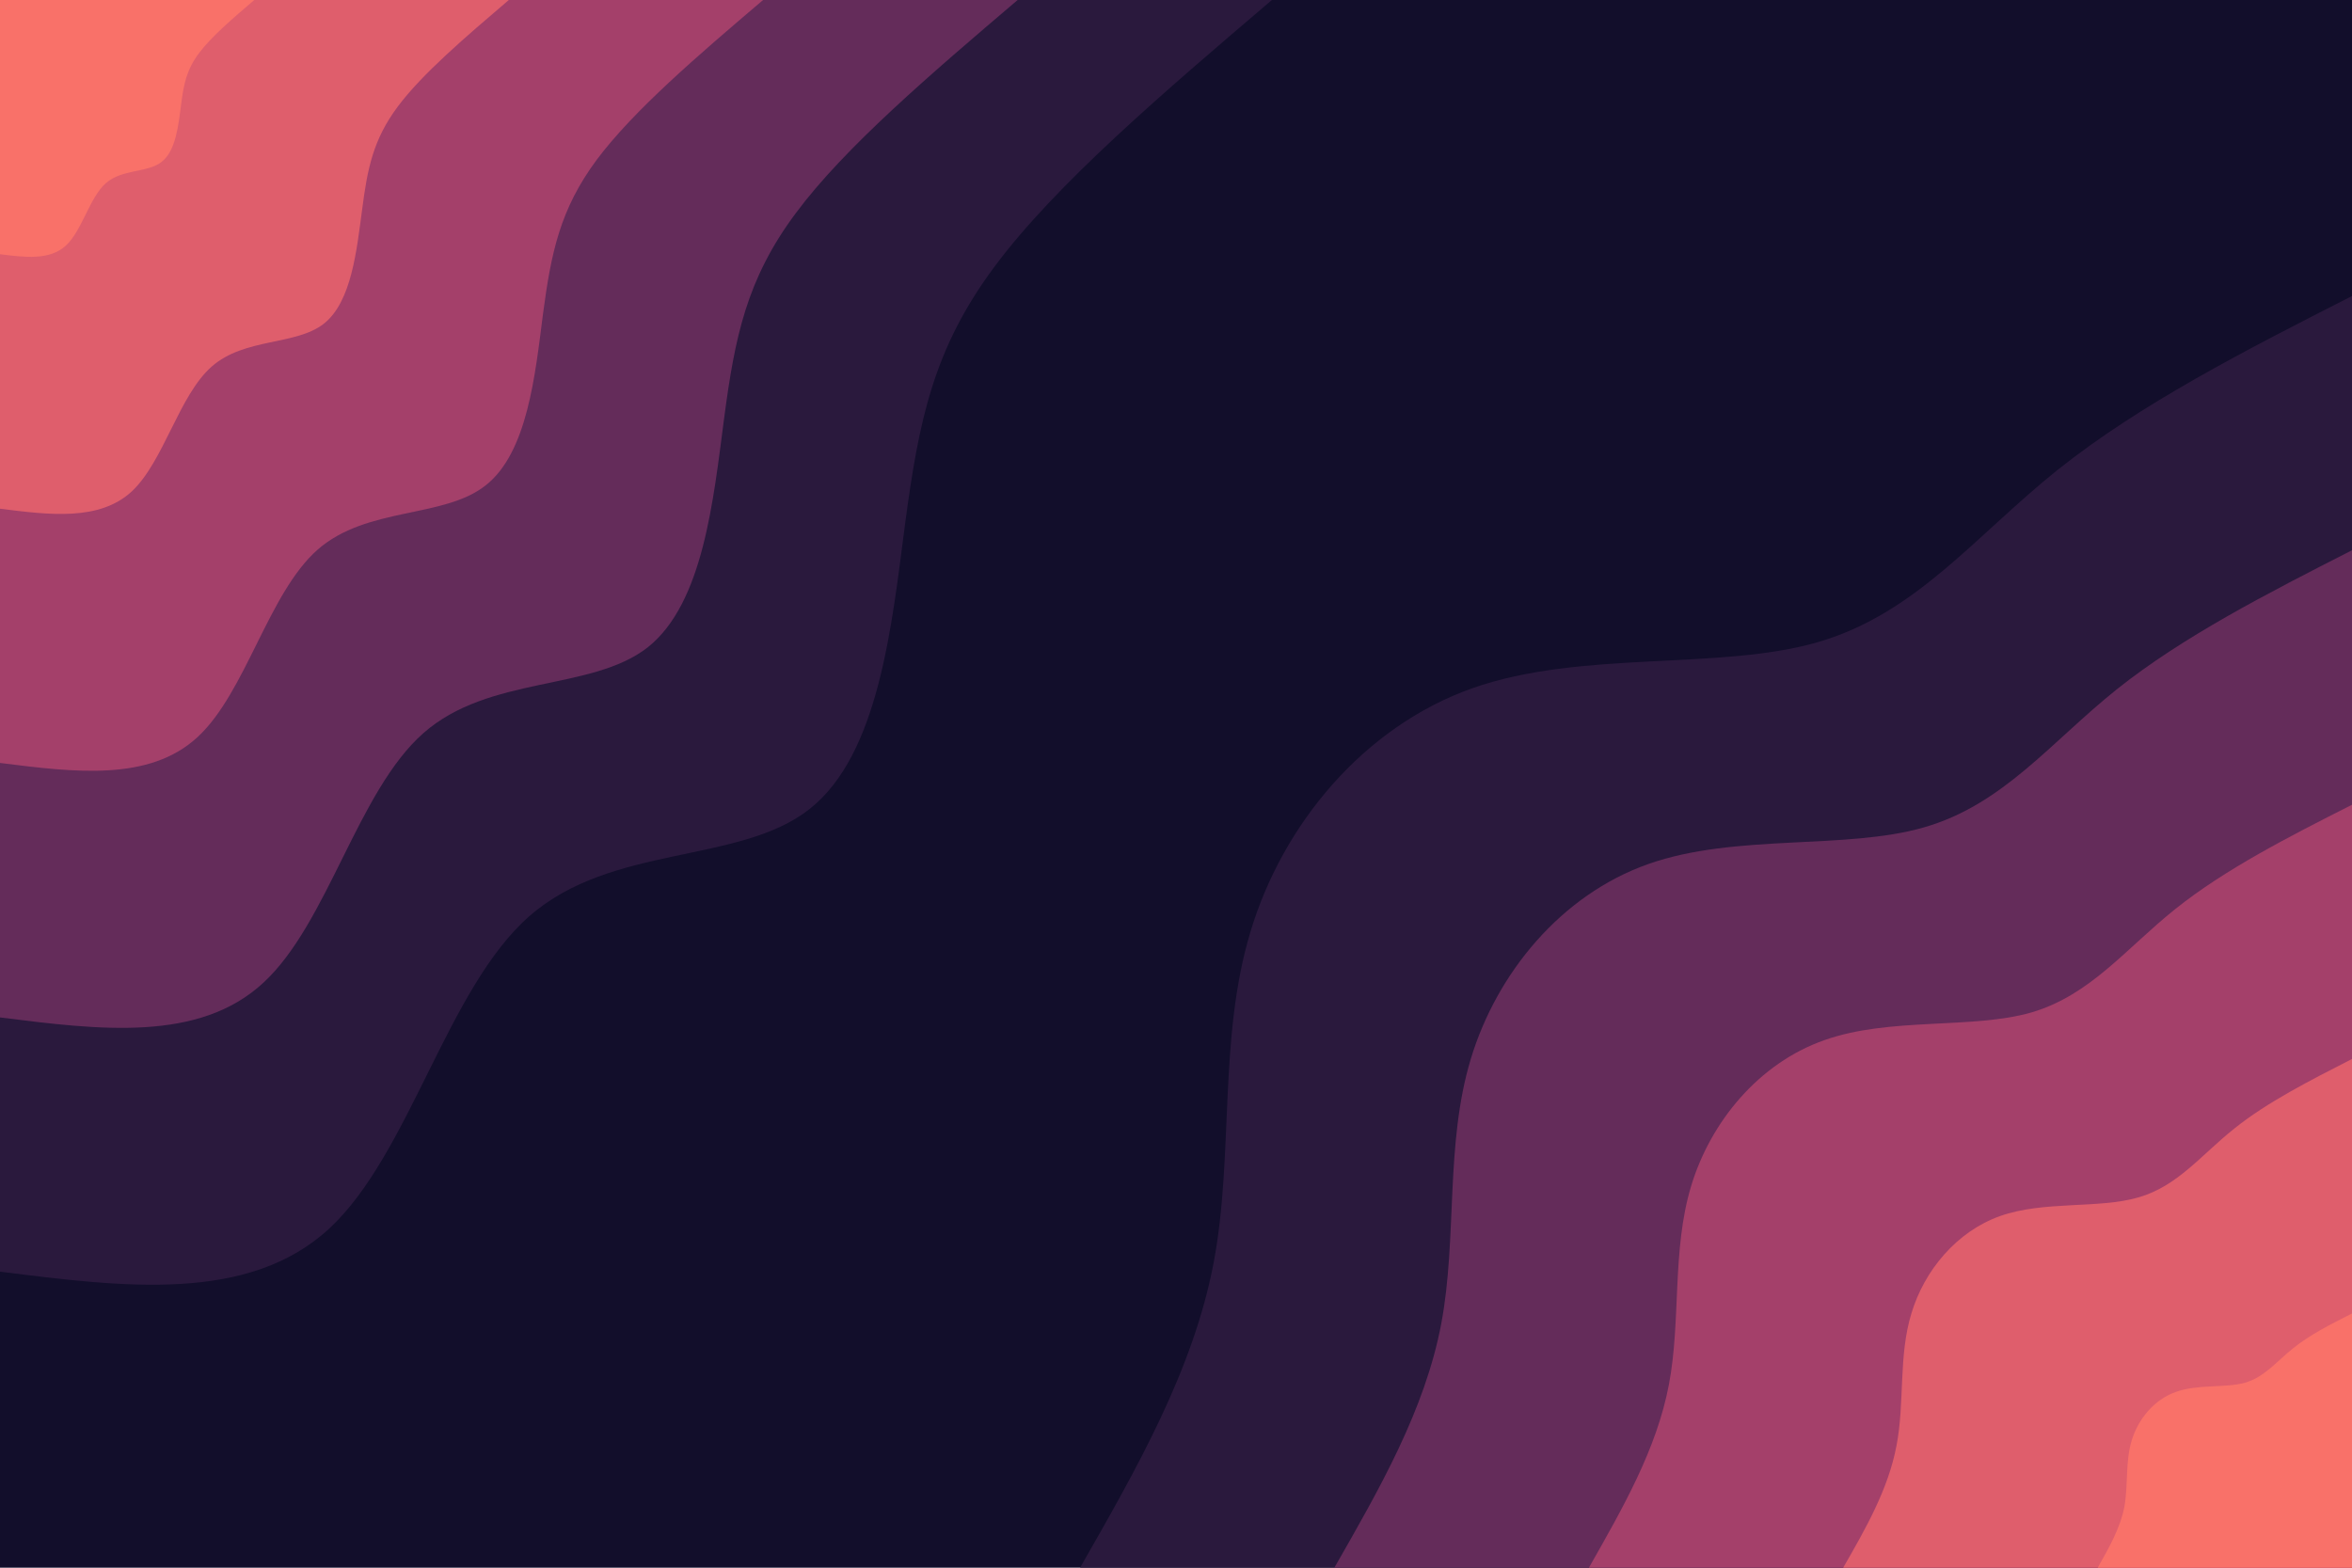
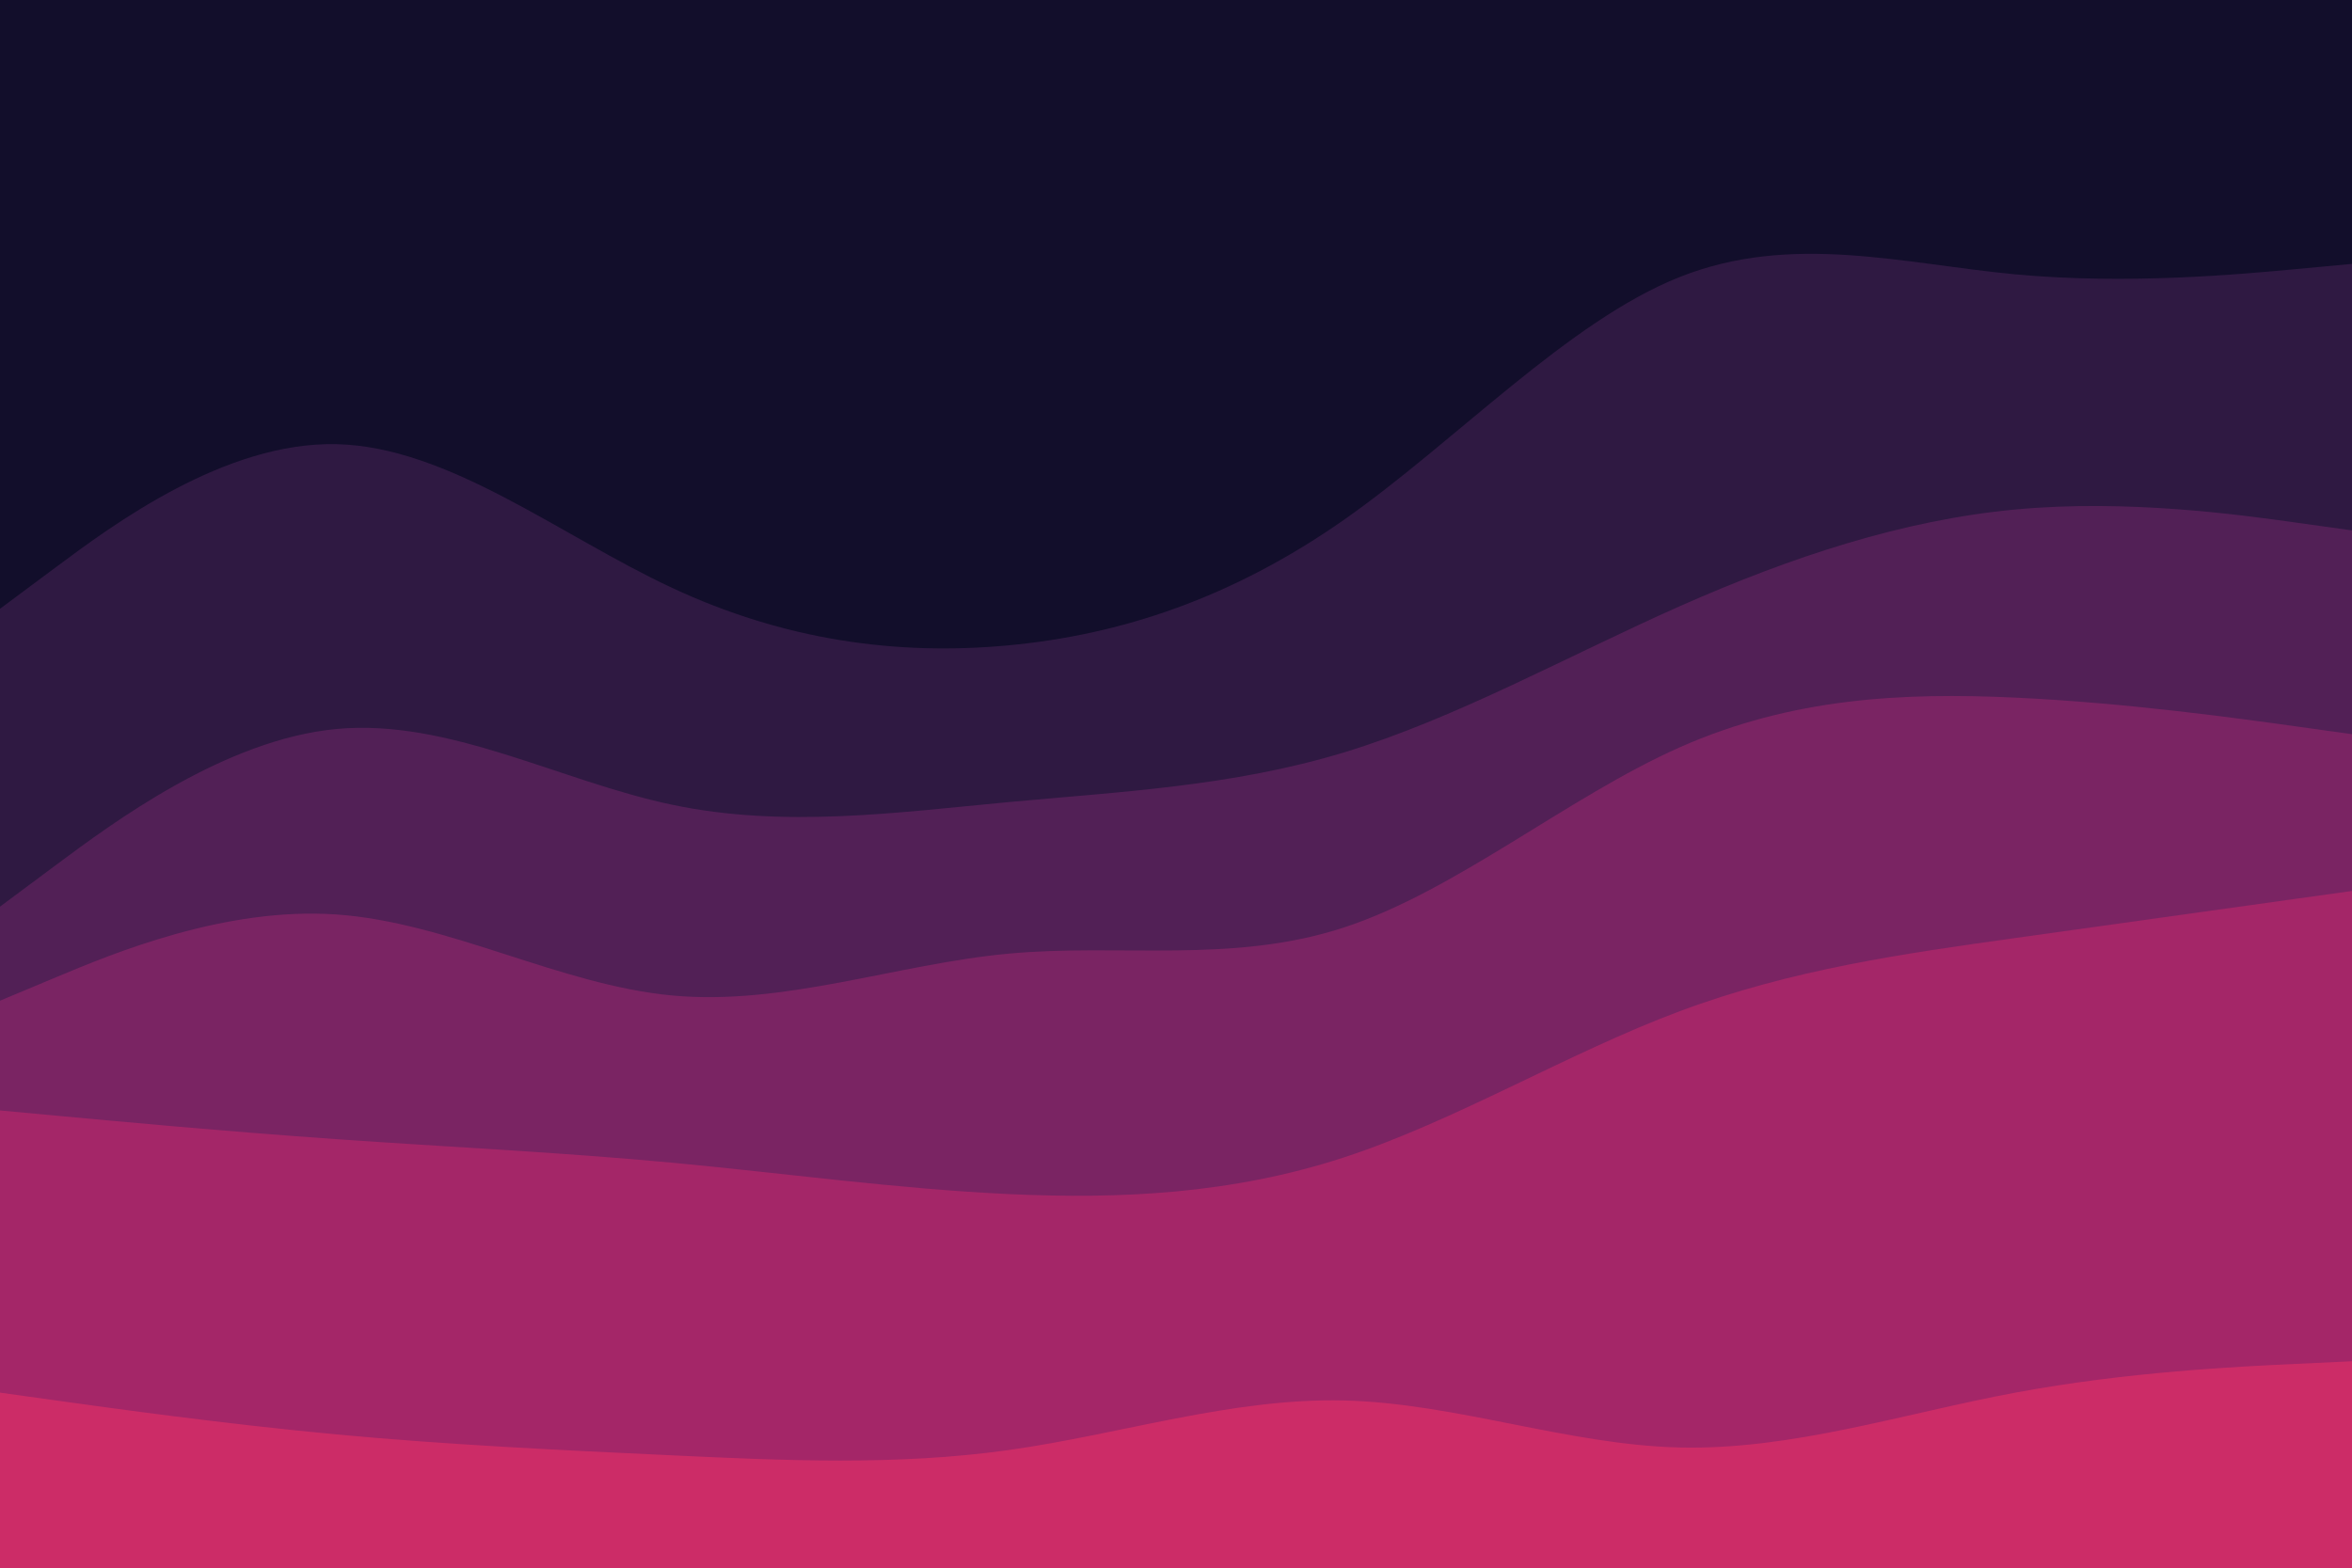
<svg xmlns="http://www.w3.org/2000/svg" id="visual" viewBox="0 0 900 600" width="900" height="600" version="1.1">
-   <rect x="0" y="0" width="900" height="600" fill="#120e2b" />
-   <defs>
-     <linearGradient id="grad1_0" x1="33.3%" y1="100%" x2="100%" y2="0%">
-       <stop offset="20%" stop-color="#f97169" stop-opacity="1" />
-       <stop offset="80%" stop-color="#f97169" stop-opacity="1" />
-     </linearGradient>
-   </defs>
-   <defs>
-     <linearGradient id="grad1_1" x1="33.3%" y1="100%" x2="100%" y2="0%">
-       <stop offset="20%" stop-color="#f97169" stop-opacity="1" />
-       <stop offset="80%" stop-color="#c24d6d" stop-opacity="1" />
-     </linearGradient>
-   </defs>
-   <defs>
-     <linearGradient id="grad1_2" x1="33.3%" y1="100%" x2="100%" y2="0%">
-       <stop offset="20%" stop-color="#843664" stop-opacity="1" />
-       <stop offset="80%" stop-color="#c24d6d" stop-opacity="1" />
-     </linearGradient>
-   </defs>
-   <defs>
-     <linearGradient id="grad1_3" x1="33.3%" y1="100%" x2="100%" y2="0%">
-       <stop offset="20%" stop-color="#843664" stop-opacity="1" />
-       <stop offset="80%" stop-color="#46234d" stop-opacity="1" />
-     </linearGradient>
-   </defs>
-   <defs>
-     <linearGradient id="grad1_4" x1="33.3%" y1="100%" x2="100%" y2="0%">
-       <stop offset="20%" stop-color="#120e2b" stop-opacity="1" />
-       <stop offset="80%" stop-color="#46234d" stop-opacity="1" />
-     </linearGradient>
-   </defs>
-   <defs>
-     <linearGradient id="grad2_0" x1="0%" y1="100%" x2="66.7%" y2="0%">
-       <stop offset="20%" stop-color="#f97169" stop-opacity="1" />
-       <stop offset="80%" stop-color="#f97169" stop-opacity="1" />
-     </linearGradient>
-   </defs>
-   <defs>
-     <linearGradient id="grad2_1" x1="0%" y1="100%" x2="66.7%" y2="0%">
-       <stop offset="20%" stop-color="#c24d6d" stop-opacity="1" />
-       <stop offset="80%" stop-color="#f97169" stop-opacity="1" />
-     </linearGradient>
-   </defs>
-   <defs>
-     <linearGradient id="grad2_2" x1="0%" y1="100%" x2="66.7%" y2="0%">
-       <stop offset="20%" stop-color="#c24d6d" stop-opacity="1" />
-       <stop offset="80%" stop-color="#843664" stop-opacity="1" />
-     </linearGradient>
-   </defs>
-   <defs>
-     <linearGradient id="grad2_3" x1="0%" y1="100%" x2="66.7%" y2="0%">
-       <stop offset="20%" stop-color="#46234d" stop-opacity="1" />
-       <stop offset="80%" stop-color="#843664" stop-opacity="1" />
-     </linearGradient>
-   </defs>
-   <defs>
-     <linearGradient id="grad2_4" x1="0%" y1="100%" x2="66.7%" y2="0%">
-       <stop offset="20%" stop-color="#46234d" stop-opacity="1" />
-       <stop offset="80%" stop-color="#120e2b" stop-opacity="1" />
-     </linearGradient>
-   </defs>
-   <g transform="translate(900, 600)">
-     <path d="M-486.7 0C-465.1 -37.8 -443.4 -75.6 -435.6 -116.7C-427.8 -157.9 -433.9 -202.4 -421.5 -243.4C-409.2 -284.4 -378.3 -321.8 -336.6 -336.6C-294.8 -351.3 -242.2 -343.3 -204.5 -354.2C-166.8 -365.1 -144.2 -394.9 -112.6 -420.2C-81 -445.4 -40.5 -466.1 0 -486.7L0 0Z" fill="#2a193d" />
-     <path d="M-389.4 0C-372.1 -30.2 -354.7 -60.5 -348.5 -93.4C-342.3 -126.3 -347.1 -161.9 -337.2 -194.7C-327.3 -227.5 -302.7 -257.5 -269.3 -269.3C-235.9 -281.1 -193.7 -274.6 -163.6 -283.4C-133.5 -292.1 -115.3 -315.9 -90.1 -336.1C-64.8 -356.3 -32.4 -372.9 0 -389.4L0 0Z" fill="#642c5a" />
-     <path d="M-292 0C-279.1 -22.7 -266.1 -45.3 -261.4 -70C-256.7 -94.7 -260.3 -121.4 -252.9 -146C-245.5 -170.6 -227 -193.1 -201.9 -201.9C-176.9 -210.8 -145.3 -206 -122.7 -212.5C-100.1 -219.1 -86.5 -237 -67.6 -252.1C-48.6 -267.3 -24.3 -279.7 0 -292L0 0Z" fill="#a4406a" />
-     <path d="M-194.7 0C-186 -15.1 -177.4 -30.2 -174.3 -46.7C-171.1 -63.2 -173.6 -81 -168.6 -97.3C-163.7 -113.7 -151.3 -128.7 -134.6 -134.6C-117.9 -140.5 -96.9 -137.3 -81.8 -141.7C-66.7 -146 -57.7 -158 -45 -168.1C-32.4 -178.2 -16.2 -186.4 0 -194.7L0 0Z" fill="#df5e6c" />
-     <path d="M-97.3 0C-93 -7.6 -88.7 -15.1 -87.1 -23.3C-85.6 -31.6 -86.8 -40.5 -84.3 -48.7C-81.8 -56.9 -75.7 -64.4 -67.3 -67.3C-59 -70.3 -48.4 -68.7 -40.9 -70.8C-33.4 -73 -28.8 -79 -22.5 -84C-16.2 -89.1 -8.1 -93.2 0 -97.3L0 0Z" fill="#f97169" />
-   </g>
-   <g transform="translate(0, 0)">
-     <path d="M486.7 0C445.4 35.2 404 70.5 380.6 102C357.1 133.5 351.6 161.2 346.4 200C341.3 238.8 336.5 288.7 309.7 309.7C282.9 330.8 234 323 202.5 350.7C171 378.4 156.8 441.6 126 470.2C95.1 498.7 47.6 492.7 0 486.7L0 0Z" fill="#2a193d" />
-     <path d="M389.4 0C356.3 28.2 323.2 56.4 304.5 81.6C285.7 106.8 281.2 129 277.1 160C273 191 269.2 230.9 247.8 247.8C226.3 264.6 187.2 258.4 162 280.6C136.8 302.8 125.5 353.3 100.8 376.1C76.1 399 38 394.2 0 389.4L0 0Z" fill="#642c5a" />
-     <path d="M292 0C267.2 21.1 242.4 42.3 228.3 61.2C214.3 80.1 210.9 96.7 207.8 120C204.8 143.3 201.9 173.2 185.8 185.8C169.7 198.5 140.4 193.8 121.5 210.4C102.6 227.1 94.1 265 75.6 282.1C57.1 299.2 28.5 295.6 0 292L0 0Z" fill="#a4406a" />
-     <path d="M194.7 0C178.2 14.1 161.6 28.2 152.2 40.8C142.8 53.4 140.6 64.5 138.6 80C136.5 95.5 134.6 115.5 123.9 123.9C113.2 132.3 93.6 129.2 81 140.3C68.4 151.4 62.7 176.6 50.4 188.1C38 199.5 19 197.1 0 194.7L0 0Z" fill="#df5e6c" />
-     <path d="M97.3 0C89.1 7 80.8 14.1 76.1 20.4C71.4 26.7 70.3 32.2 69.3 40C68.3 47.8 67.3 57.7 61.9 61.9C56.6 66.2 46.8 64.6 40.5 70.1C34.2 75.7 31.4 88.3 25.2 94C19 99.7 9.5 98.5 0 97.3L0 0Z" fill="#f97169" />
-   </g>
+   <path d="M0 235L21.5 219C43 203 86 171 128.8 172C171.7 173 214.3 207 257.2 227C300 247 343 253 385.8 249C428.7 245 471.3 231 514.2 201C557 171 600 125 642.8 108C685.7 91 728.3 103 771.2 107C814 111 857 107 878.5 105L900 103L900 0L878.5 0C857 0 814 0 771.2 0C728.3 0 685.7 0 642.8 0C600 0 557 0 514.2 0C471.3 0 428.7 0 385.8 0C343 0 300 0 257.2 0C214.3 0 171.7 0 128.8 0C86 0 43 0 21.5 0L0 0Z" fill="#120e2b" />
+   <path d="M0 349L21.5 333C43 317 86 285 128.8 281C171.7 277 214.3 301 257.2 310C300 319 343 313 385.8 309C428.7 305 471.3 303 514.2 290C557 277 600 253 642.8 234C685.7 215 728.3 201 771.2 197C814 193 857 199 878.5 202L900 205L900 101L878.5 103C857 105 814 109 771.2 105C728.3 101 685.7 89 642.8 106C600 123 557 169 514.2 199C471.3 229 428.7 243 385.8 247C343 251 300 245 257.2 225C214.3 205 171.7 171 128.8 170C86 169 43 201 21.5 217L0 233Z" fill="#2f1942" />
+   <path d="M0 385L21.5 376C43 367 86 349 128.8 352C171.7 355 214.3 379 257.2 383C300 387 343 371 385.8 367C428.7 363 471.3 371 514.2 357C557 343 600 307 642.8 288C685.7 269 728.3 267 771.2 269C814 271 857 277 878.5 280L900 283L900 203L878.5 200C857 197 814 191 771.2 195C728.3 199 685.7 213 642.8 232C600 251 557 275 514.2 288C471.3 301 428.7 303 385.8 307C343 311 300 317 257.2 308C214.3 299 171.7 275 128.8 279C86 283 43 315 21.5 331L0 347Z" fill="#522056" />
+   <path d="M0 427L21.5 429C43 431 86 435 128.8 438C171.7 441 214.3 443 257.2 447C300 451 343 457 385.8 459C428.7 461 471.3 459 514.2 445C557 431 600 405 642.8 389C685.7 373 728.3 367 771.2 361C814 355 857 349 878.5 346L900 343L900 281L878.5 278C857 275 814 269 771.2 267C728.3 265 685.7 267 642.8 286C600 305 557 341 514.2 355C471.3 369 428.7 361 385.8 365C343 369 300 385 257.2 381C214.3 377 171.7 353 128.8 350C86 347 43 365 21.5 374L0 383Z" fill="#7a2463" />
+   <path d="M0 535L21.5 538C43 541 86 547 128.8 551C171.7 555 214.3 557 257.2 559C300 561 343 563 385.8 557C428.7 551 471.3 537 514.2 538C557 539 600 555 642.8 556C685.7 557 728.3 543 771.2 535C814 527 857 525 878.5 524L900 523L900 341L878.5 344C857 347 814 353 771.2 359C728.3 365 685.7 371 642.8 387C600 403 557 429 514.2 443C471.3 457 428.7 459 385.8 457C343 455 300 449 257.2 445C214.3 441 171.7 439 128.8 436C86 433 43 429 21.5 427L0 425Z" fill="#a42668" />
+   <path d="M0 601L21.5 601C43 601 86 601 128.8 601C171.7 601 214.3 601 257.2 601C300 601 343 601 385.8 601C428.7 601 471.3 601 514.2 601C557 601 600 601 642.8 601C685.7 601 728.3 601 771.2 601C814 601 857 601 878.5 601L900 601L900 521L878.5 522C857 523 814 525 771.2 533C728.3 541 685.7 555 642.8 554C600 553 557 537 514.2 536C471.3 535 428.7 549 385.8 555C343 561 300 559 257.2 557C214.3 555 171.7 553 128.8 549C86 545 43 539 21.5 536L0 533Z" fill="#cc2c67" />
</svg>
